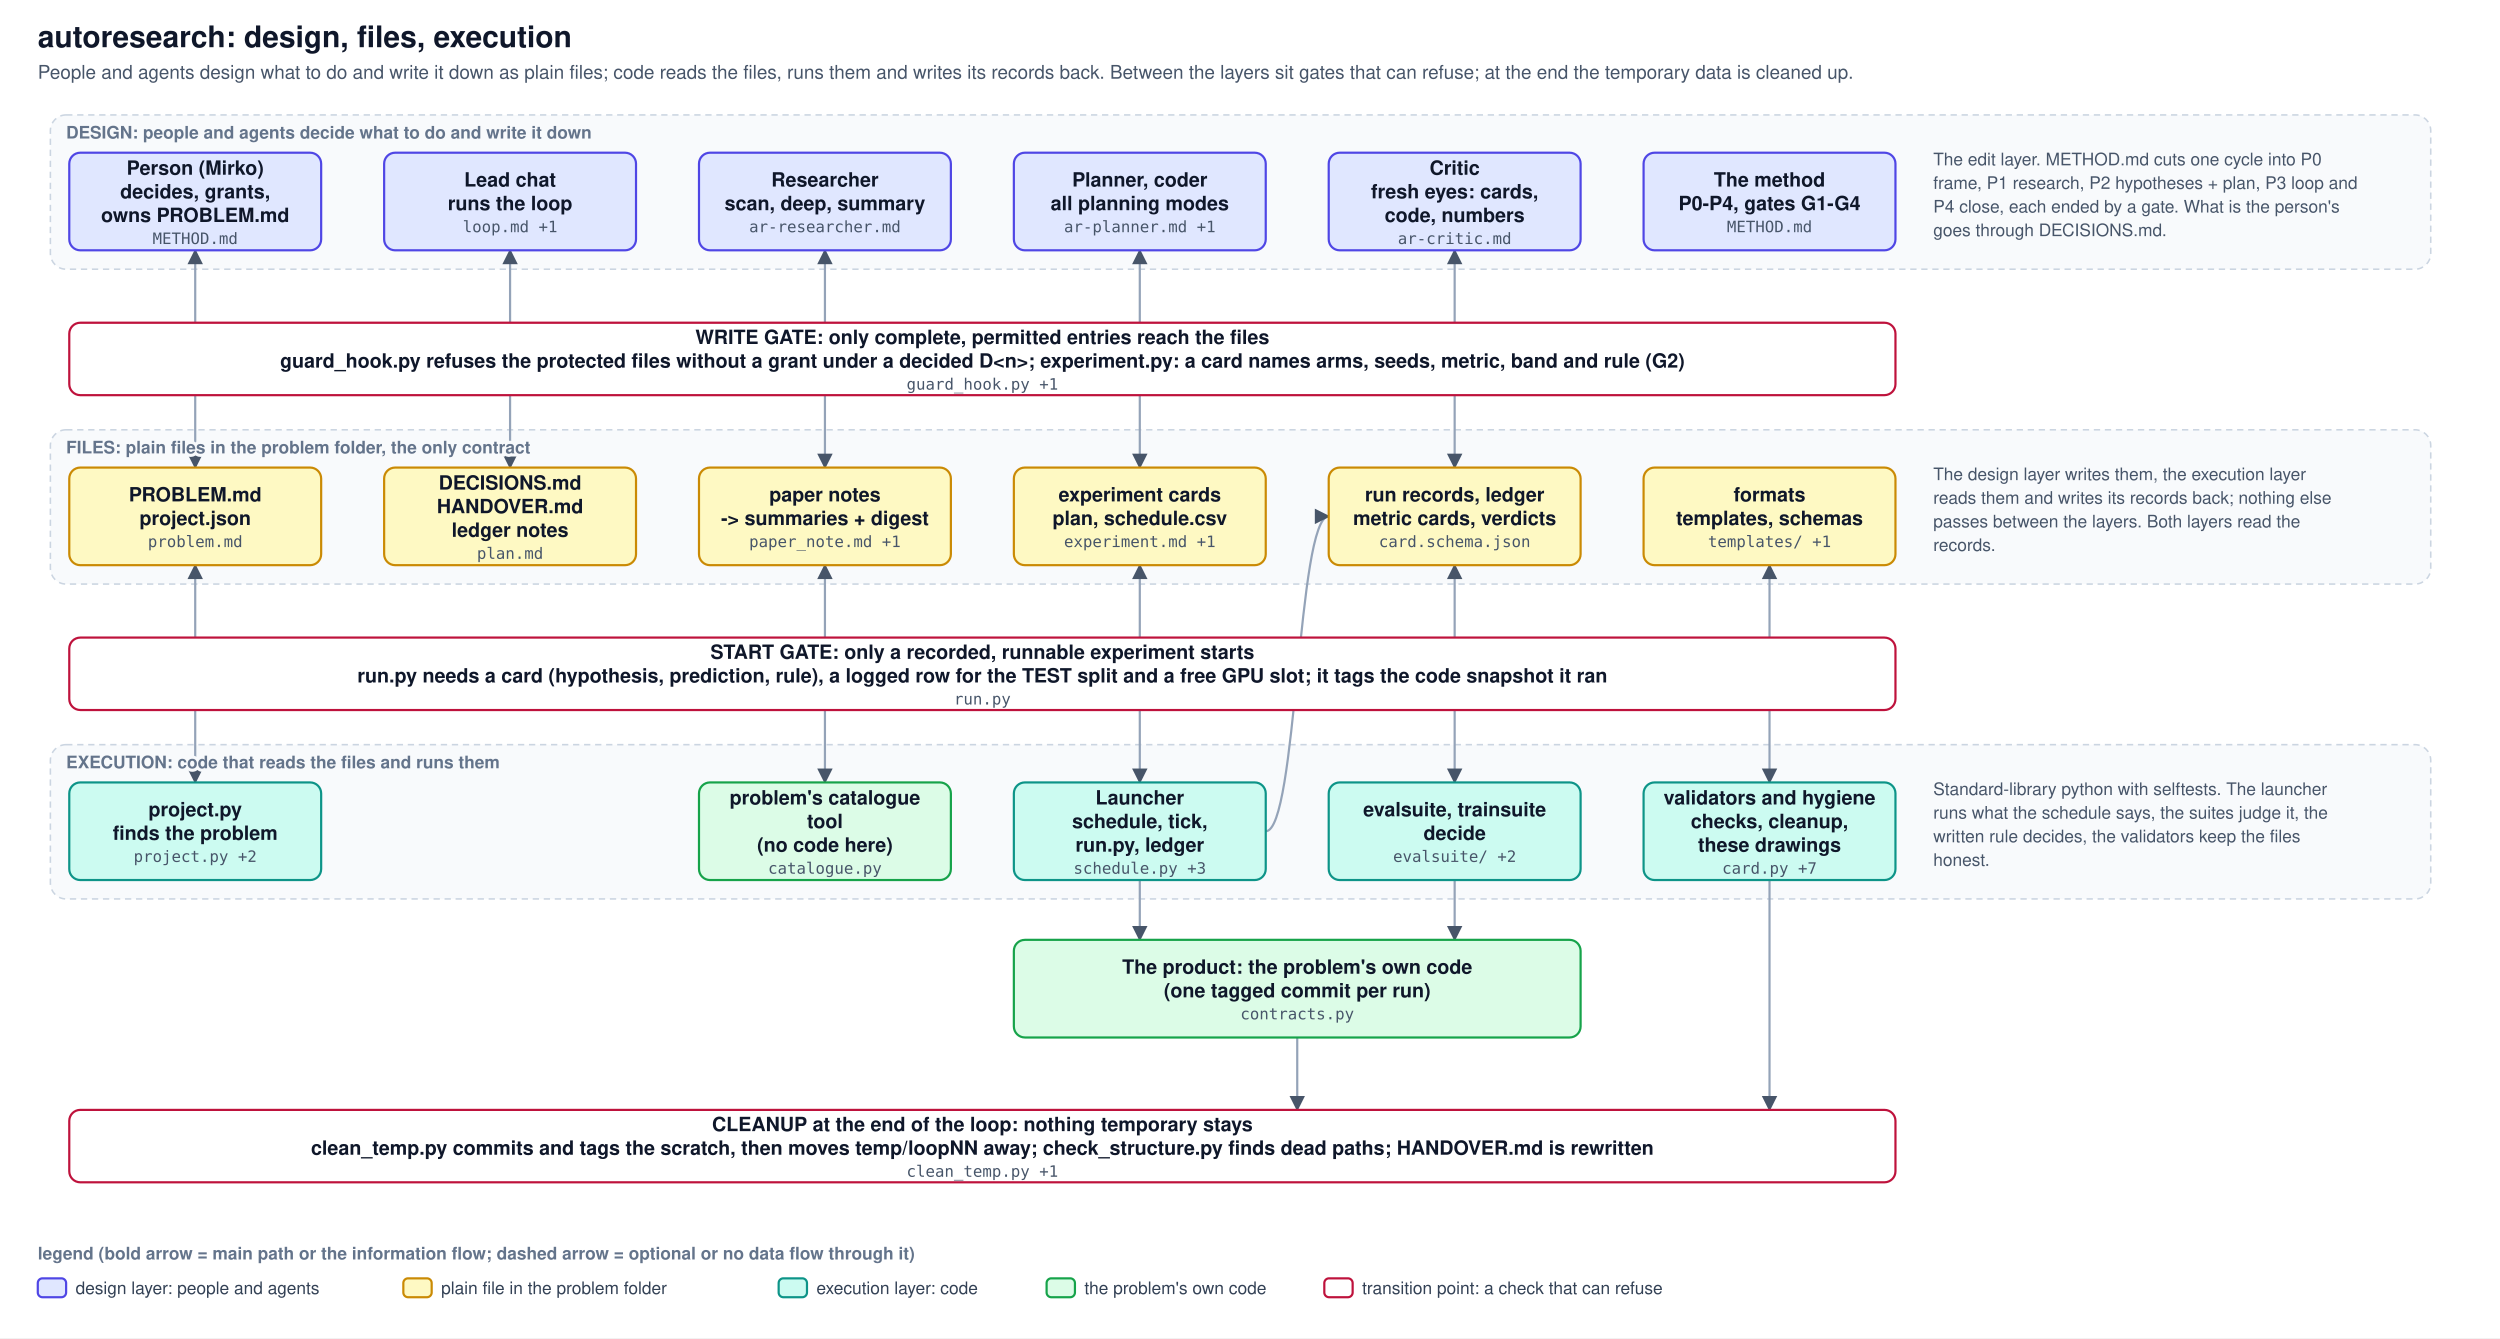
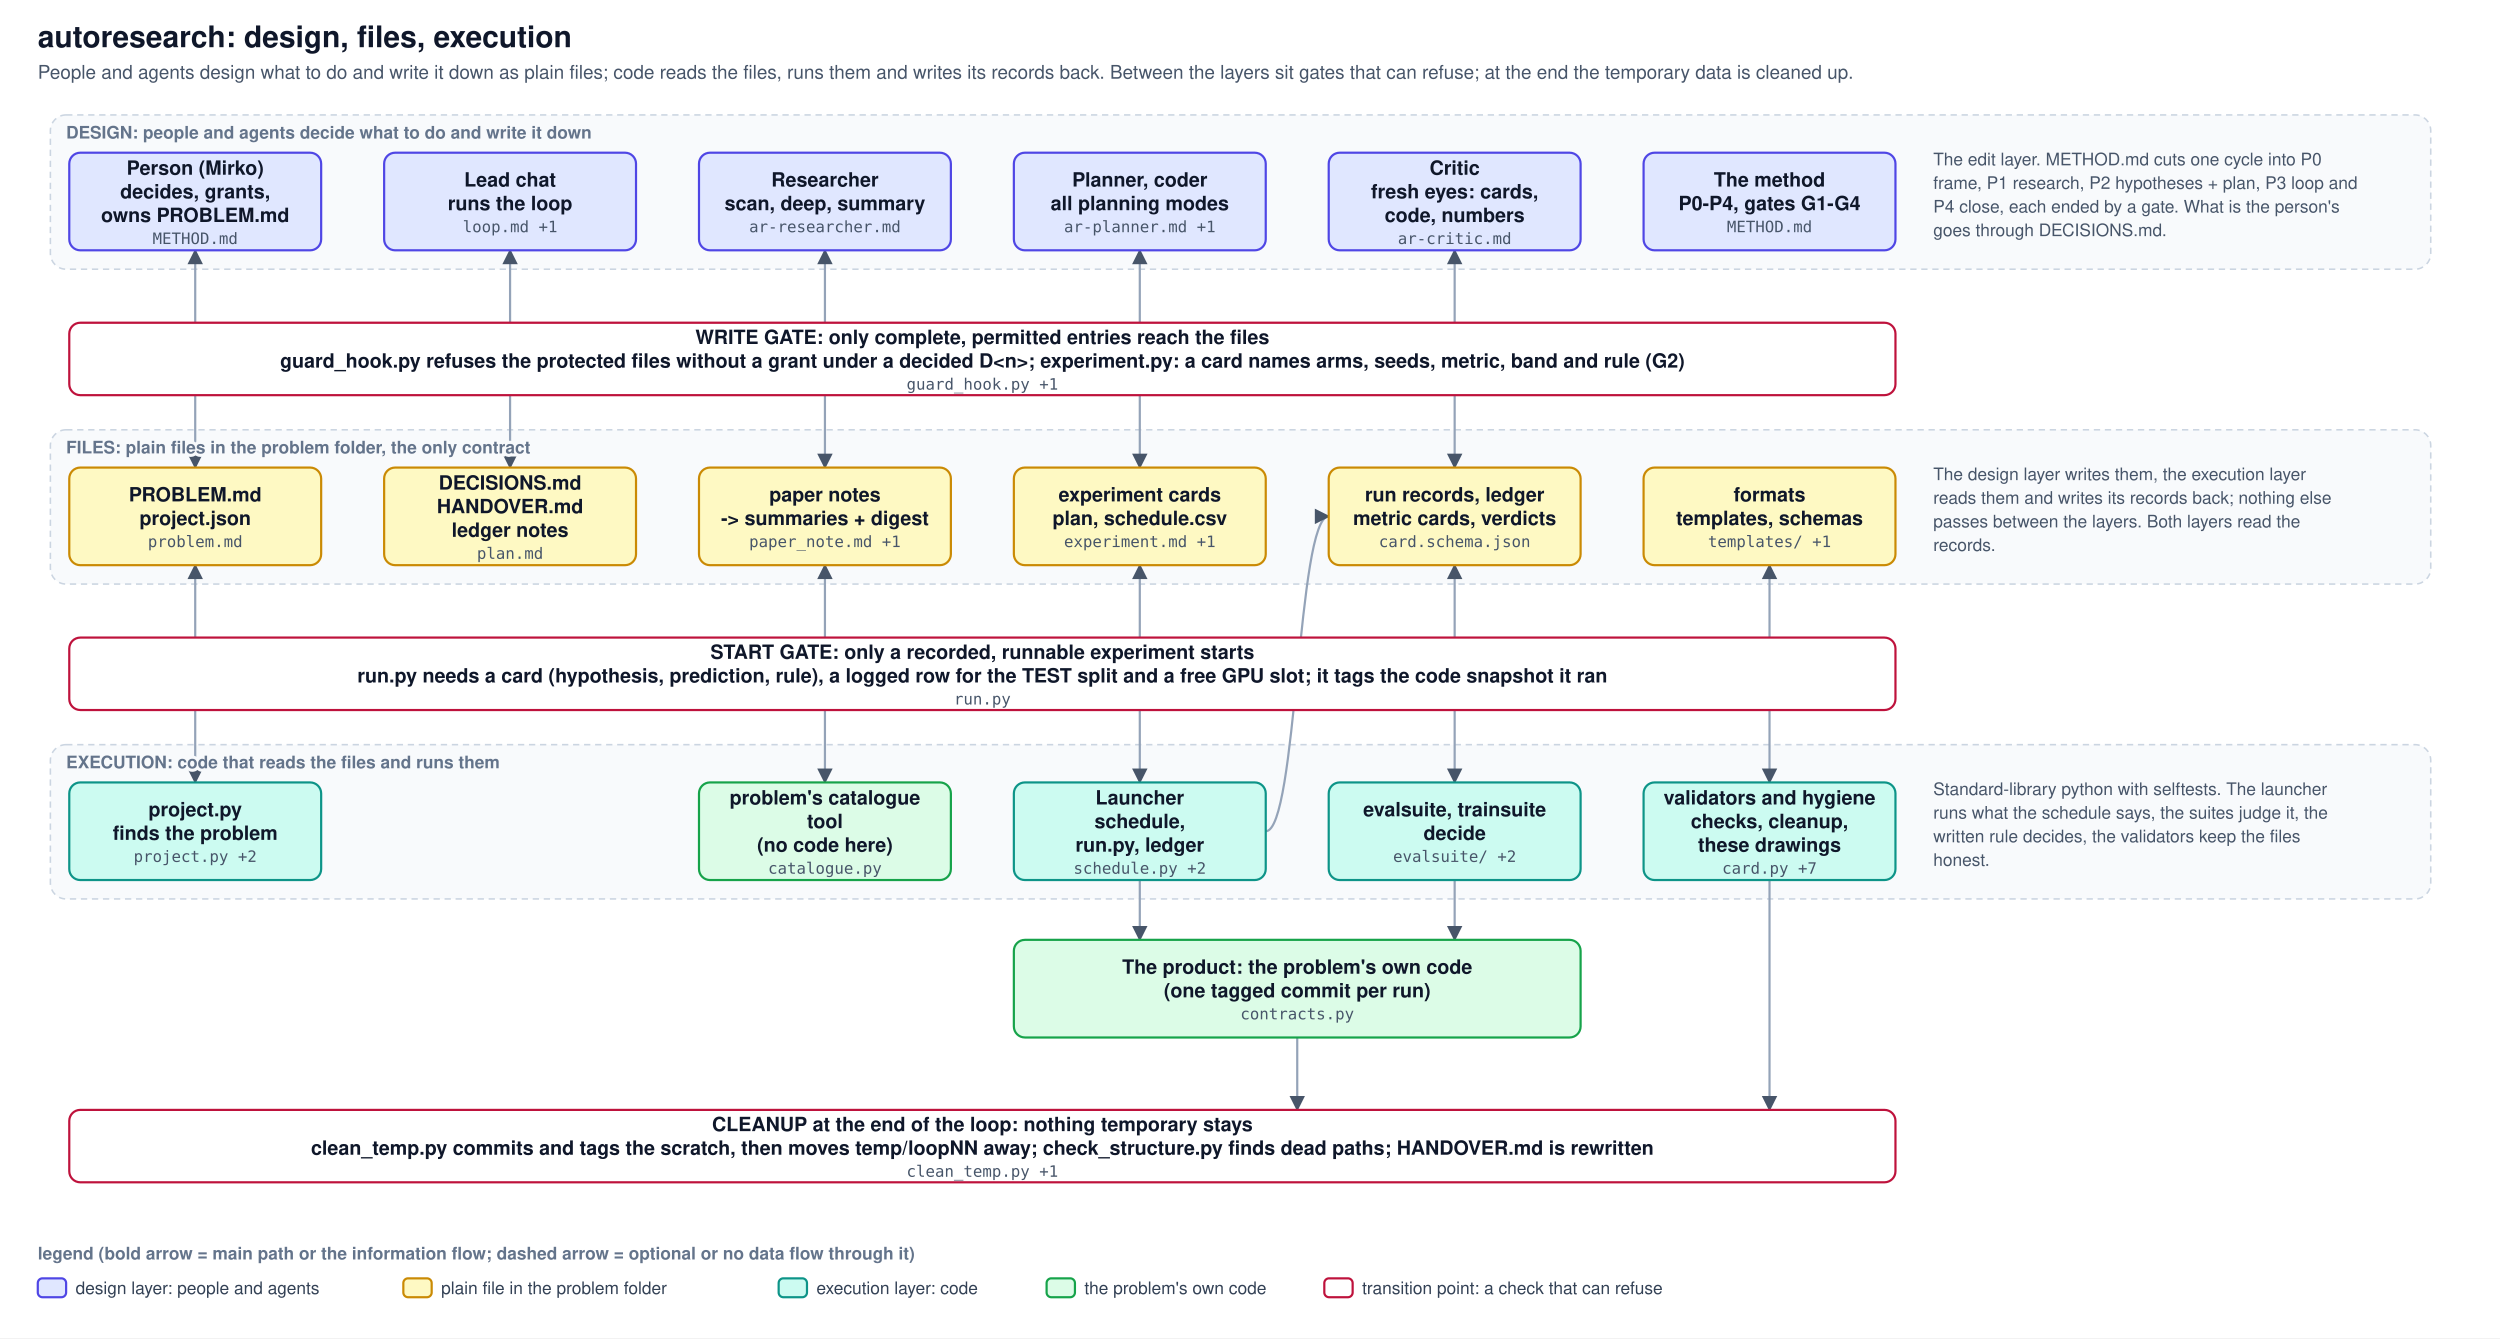
<svg xmlns="http://www.w3.org/2000/svg" viewBox="0 0 1588 850" width="1588" height="850" font-family="Segoe UI, Helvetica, Arial, sans-serif">
  <defs>
    <marker id="ah" viewBox="0 0 10 10" refX="9" refY="5" markerWidth="7" markerHeight="7" orient="auto-start-reverse">
      <path d="M0,0 L10,5 L0,10 z" fill="#475569" />
    </marker>
  </defs>
  <rect width="1588" height="850" fill="#ffffff" />
  <text x="24" y="30" font-size="19" font-weight="700" fill="#0f172a">autoresearch: design, files, execution</text>
  <text x="24" y="50" font-size="12" fill="#475569">People and agents design what to do and write it down as plain files; code reads the files, runs them and writes its records back. Between the layers sit gates that can refuse; at the end the temporary data is cleaned up.</text>
  <rect x="32.0" y="73.0" width="1512.0" height="98.0" rx="10" fill="#f8fafc" stroke="#cbd5e1" stroke-dasharray="4 3" />
  <text x="1228.0" y="105.0" font-size="11" fill="#475569">The edit layer. METHOD.md cuts one cycle into P0</text>
  <text x="1228.0" y="120.0" font-size="11" fill="#475569">frame, P1 research, P2 hypotheses + plan, P3 loop and</text>
  <text x="1228.0" y="135.0" font-size="11" fill="#475569">P4 close, each ended by a gate. What is the person's</text>
  <text x="1228.0" y="150.0" font-size="11" fill="#475569">goes through DECISIONS.md.</text>
  <rect x="32.0" y="273.0" width="1512.0" height="98.0" rx="10" fill="#f8fafc" stroke="#cbd5e1" stroke-dasharray="4 3" />
  <text x="1228.0" y="305.0" font-size="11" fill="#475569">The design layer writes them, the execution layer</text>
  <text x="1228.0" y="320.0" font-size="11" fill="#475569">reads them and writes its records back; nothing else</text>
  <text x="1228.0" y="335.0" font-size="11" fill="#475569">passes between the layers. Both layers read the</text>
  <text x="1228.0" y="350.0" font-size="11" fill="#475569">records.</text>
  <rect x="32.0" y="473.0" width="1512.0" height="98.0" rx="10" fill="#f8fafc" stroke="#cbd5e1" stroke-dasharray="4 3" />
  <text x="1228.0" y="505.0" font-size="11" fill="#475569">Standard-library python with selftests. The launcher</text>
  <text x="1228.0" y="520.0" font-size="11" fill="#475569">runs what the schedule says, the suites judge it, the</text>
  <text x="1228.0" y="535.0" font-size="11" fill="#475569">written rule decides, the validators keep the files</text>
  <text x="1228.0" y="550.0" font-size="11" fill="#475569">honest.</text>
  <path d="M124.0,159.0 C124.0,228.0 124.0,228.0 124.0,297.0" fill="none" stroke="#94a3b8" stroke-width="1.4" marker-start="url(#ah)" marker-end="url(#ah)" />
  <path d="M324.0,159.0 C324.0,228.0 324.0,228.0 324.0,297.0" fill="none" stroke="#94a3b8" stroke-width="1.4" marker-start="url(#ah)" marker-end="url(#ah)" />
  <path d="M524.0,159.0 C524.0,228.0 524.0,228.0 524.0,297.0" fill="none" stroke="#94a3b8" stroke-width="1.4" marker-start="url(#ah)" marker-end="url(#ah)" />
  <path d="M724.0,159.0 C724.0,228.0 724.0,228.0 724.0,297.0" fill="none" stroke="#94a3b8" stroke-width="1.4" marker-start="url(#ah)" marker-end="url(#ah)" />
  <path d="M924.0,159.0 C924.0,228.0 924.0,228.0 924.0,297.0" fill="none" stroke="#94a3b8" stroke-width="1.4" marker-start="url(#ah)" marker-end="url(#ah)" />
  <path d="M124.0,359.0 C124.0,428.0 124.0,428.0 124.0,497.0" fill="none" stroke="#94a3b8" stroke-width="1.4" marker-start="url(#ah)" marker-end="url(#ah)" />
  <path d="M524.0,359.0 C524.0,428.0 524.0,428.0 524.0,497.0" fill="none" stroke="#94a3b8" stroke-width="1.4" marker-start="url(#ah)" marker-end="url(#ah)" />
  <path d="M724.0,359.0 C724.0,428.0 724.0,428.0 724.0,497.0" fill="none" stroke="#94a3b8" stroke-width="1.4" marker-start="url(#ah)" marker-end="url(#ah)" />
  <path d="M924.0,359.0 C924.0,428.0 924.0,428.0 924.0,497.0" fill="none" stroke="#94a3b8" stroke-width="1.4" marker-start="url(#ah)" marker-end="url(#ah)" />
  <path d="M1124.0,359.0 C1124.0,428.0 1124.0,428.0 1124.0,497.0" fill="none" stroke="#94a3b8" stroke-width="1.4" marker-start="url(#ah)" marker-end="url(#ah)" />
  <path d="M804.0,528.0 C824.0,528.0 824.0,328.0 844.0,328.0" fill="none" stroke="#94a3b8" stroke-width="1.4" marker-end="url(#ah)" />
  <path d="M724.0,559.0 C724.0,578.0 724.0,578.0 724.0,597.0" fill="none" stroke="#94a3b8" stroke-width="1.4" marker-end="url(#ah)" />
  <path d="M924.0,559.0 C924.0,578.0 924.0,578.0 924.0,597.0" fill="none" stroke="#94a3b8" stroke-width="1.4" marker-end="url(#ah)" />
  <path d="M824.0,659.0 C824.0,682.0 824.0,682.0 824.0,705.0" fill="none" stroke="#94a3b8" stroke-width="1.4" marker-end="url(#ah)" />
  <path d="M1124.0,559.0 C1124.0,632.0 1124.0,632.0 1124.0,705.0" fill="none" stroke="#94a3b8" stroke-width="1.4" marker-end="url(#ah)" />
  <g>
    <rect x="44" y="97.0" width="160" height="62" rx="7" fill="#e0e7ff" stroke="#4f46e5" stroke-width="1.4" />
    <text x="124.0" y="111.0" font-size="12.5" font-weight="600" text-anchor="middle" fill="#0f172a">Person (Mirko)</text>
    <text x="124.0" y="126.0" font-size="12.5" font-weight="600" text-anchor="middle" fill="#0f172a">decides, grants,</text>
    <text x="124.0" y="141.0" font-size="12.5" font-weight="600" text-anchor="middle" fill="#0f172a">owns PROBLEM.md</text>
    <text x="124.0" y="155.0" font-size="10" text-anchor="middle" fill="#475569" font-family="Consolas, Menlo, monospace">METHOD.md</text>
  </g>
  <g>
    <rect x="244" y="97.0" width="160" height="62" rx="7" fill="#e0e7ff" stroke="#4f46e5" stroke-width="1.4" />
    <text x="324.0" y="118.5" font-size="12.5" font-weight="600" text-anchor="middle" fill="#0f172a">Lead chat</text>
    <text x="324.0" y="133.5" font-size="12.5" font-weight="600" text-anchor="middle" fill="#0f172a">runs the loop</text>
    <text x="324.0" y="147.5" font-size="10" text-anchor="middle" fill="#475569" font-family="Consolas, Menlo, monospace">loop.md +1</text>
  </g>
  <g>
    <rect x="444" y="97.0" width="160" height="62" rx="7" fill="#e0e7ff" stroke="#4f46e5" stroke-width="1.4" />
    <text x="524.0" y="118.5" font-size="12.5" font-weight="600" text-anchor="middle" fill="#0f172a">Researcher</text>
    <text x="524.0" y="133.5" font-size="12.5" font-weight="600" text-anchor="middle" fill="#0f172a">scan, deep, summary</text>
    <text x="524.0" y="147.5" font-size="10" text-anchor="middle" fill="#475569" font-family="Consolas, Menlo, monospace">ar-researcher.md</text>
  </g>
  <g>
    <rect x="644" y="97.0" width="160" height="62" rx="7" fill="#e0e7ff" stroke="#4f46e5" stroke-width="1.4" />
    <text x="724.0" y="118.5" font-size="12.5" font-weight="600" text-anchor="middle" fill="#0f172a">Planner, coder</text>
    <text x="724.0" y="133.5" font-size="12.5" font-weight="600" text-anchor="middle" fill="#0f172a">all planning modes</text>
    <text x="724.0" y="147.5" font-size="10" text-anchor="middle" fill="#475569" font-family="Consolas, Menlo, monospace">ar-planner.md +1</text>
  </g>
  <g>
    <rect x="844" y="97.0" width="160" height="62" rx="7" fill="#e0e7ff" stroke="#4f46e5" stroke-width="1.4" />
    <text x="924.0" y="111.0" font-size="12.5" font-weight="600" text-anchor="middle" fill="#0f172a">Critic</text>
    <text x="924.0" y="126.0" font-size="12.5" font-weight="600" text-anchor="middle" fill="#0f172a">fresh eyes: cards,</text>
    <text x="924.0" y="141.0" font-size="12.5" font-weight="600" text-anchor="middle" fill="#0f172a">code, numbers</text>
    <text x="924.0" y="155.0" font-size="10" text-anchor="middle" fill="#475569" font-family="Consolas, Menlo, monospace">ar-critic.md</text>
  </g>
  <g>
    <rect x="1044" y="97.0" width="160" height="62" rx="7" fill="#e0e7ff" stroke="#4f46e5" stroke-width="1.4" />
    <text x="1124.0" y="118.5" font-size="12.5" font-weight="600" text-anchor="middle" fill="#0f172a">The method</text>
    <text x="1124.0" y="133.5" font-size="12.5" font-weight="600" text-anchor="middle" fill="#0f172a">P0-P4, gates G1-G4</text>
    <text x="1124.0" y="147.5" font-size="10" text-anchor="middle" fill="#475569" font-family="Consolas, Menlo, monospace">METHOD.md</text>
  </g>
  <g>
    <rect x="44" y="205.0" width="1160" height="46" rx="7" fill="#ffffff" stroke="#be123c" stroke-width="1.4" />
    <text x="624.0" y="218.5" font-size="12.5" font-weight="600" text-anchor="middle" fill="#0f172a">WRITE GATE: only complete, permitted entries reach the files</text>
    <text x="624.0" y="233.5" font-size="12.5" font-weight="600" text-anchor="middle" fill="#0f172a">guard_hook.py refuses the protected files without a grant under a decided D&lt;n&gt;; experiment.py: a card names arms, seeds, metric, band and rule (G2)</text>
    <text x="624.0" y="247.5" font-size="10" text-anchor="middle" fill="#475569" font-family="Consolas, Menlo, monospace">guard_hook.py +1</text>
  </g>
  <g>
    <rect x="44" y="297.0" width="160" height="62" rx="7" fill="#fef9c3" stroke="#ca8a04" stroke-width="1.4" />
    <text x="124.0" y="318.5" font-size="12.5" font-weight="600" text-anchor="middle" fill="#0f172a">PROBLEM.md</text>
    <text x="124.0" y="333.5" font-size="12.5" font-weight="600" text-anchor="middle" fill="#0f172a">project.json</text>
    <text x="124.0" y="347.5" font-size="10" text-anchor="middle" fill="#475569" font-family="Consolas, Menlo, monospace">problem.md</text>
  </g>
  <g>
    <rect x="244" y="297.0" width="160" height="62" rx="7" fill="#fef9c3" stroke="#ca8a04" stroke-width="1.4" />
    <text x="324.0" y="311.0" font-size="12.5" font-weight="600" text-anchor="middle" fill="#0f172a">DECISIONS.md</text>
    <text x="324.0" y="326.0" font-size="12.5" font-weight="600" text-anchor="middle" fill="#0f172a">HANDOVER.md</text>
    <text x="324.0" y="341.0" font-size="12.5" font-weight="600" text-anchor="middle" fill="#0f172a">ledger notes</text>
    <text x="324.0" y="355.0" font-size="10" text-anchor="middle" fill="#475569" font-family="Consolas, Menlo, monospace">plan.md</text>
  </g>
  <g>
    <rect x="444" y="297.0" width="160" height="62" rx="7" fill="#fef9c3" stroke="#ca8a04" stroke-width="1.4" />
    <text x="524.0" y="318.5" font-size="12.5" font-weight="600" text-anchor="middle" fill="#0f172a">paper notes</text>
    <text x="524.0" y="333.5" font-size="12.5" font-weight="600" text-anchor="middle" fill="#0f172a">-&gt; summaries + digest</text>
    <text x="524.0" y="347.5" font-size="10" text-anchor="middle" fill="#475569" font-family="Consolas, Menlo, monospace">paper_note.md +1</text>
  </g>
  <g>
    <rect x="644" y="297.0" width="160" height="62" rx="7" fill="#fef9c3" stroke="#ca8a04" stroke-width="1.4" />
    <text x="724.0" y="318.5" font-size="12.5" font-weight="600" text-anchor="middle" fill="#0f172a">experiment cards</text>
    <text x="724.0" y="333.5" font-size="12.5" font-weight="600" text-anchor="middle" fill="#0f172a">plan, schedule.csv</text>
    <text x="724.0" y="347.5" font-size="10" text-anchor="middle" fill="#475569" font-family="Consolas, Menlo, monospace">experiment.md +1</text>
  </g>
  <g>
    <rect x="844" y="297.0" width="160" height="62" rx="7" fill="#fef9c3" stroke="#ca8a04" stroke-width="1.4" />
    <text x="924.0" y="318.5" font-size="12.5" font-weight="600" text-anchor="middle" fill="#0f172a">run records, ledger</text>
    <text x="924.0" y="333.5" font-size="12.5" font-weight="600" text-anchor="middle" fill="#0f172a">metric cards, verdicts</text>
    <text x="924.0" y="347.5" font-size="10" text-anchor="middle" fill="#475569" font-family="Consolas, Menlo, monospace">card.schema.json</text>
  </g>
  <g>
    <rect x="1044" y="297.0" width="160" height="62" rx="7" fill="#fef9c3" stroke="#ca8a04" stroke-width="1.4" />
    <text x="1124.0" y="318.5" font-size="12.5" font-weight="600" text-anchor="middle" fill="#0f172a">formats</text>
    <text x="1124.0" y="333.5" font-size="12.5" font-weight="600" text-anchor="middle" fill="#0f172a">templates, schemas</text>
    <text x="1124.0" y="347.5" font-size="10" text-anchor="middle" fill="#475569" font-family="Consolas, Menlo, monospace">templates/ +1</text>
  </g>
  <g>
    <rect x="44" y="405.0" width="1160" height="46" rx="7" fill="#ffffff" stroke="#be123c" stroke-width="1.4" />
    <text x="624.0" y="418.5" font-size="12.5" font-weight="600" text-anchor="middle" fill="#0f172a">START GATE: only a recorded, runnable experiment starts</text>
    <text x="624.0" y="433.5" font-size="12.5" font-weight="600" text-anchor="middle" fill="#0f172a">run.py needs a card (hypothesis, prediction, rule), a logged row for the TEST split and a free GPU slot; it tags the code snapshot it ran</text>
    <text x="624.0" y="447.5" font-size="10" text-anchor="middle" fill="#475569" font-family="Consolas, Menlo, monospace">run.py</text>
  </g>
  <g>
    <rect x="44" y="497.0" width="160" height="62" rx="7" fill="#ccfbf1" stroke="#0d9488" stroke-width="1.4" />
    <text x="124.0" y="518.5" font-size="12.5" font-weight="600" text-anchor="middle" fill="#0f172a">project.py</text>
    <text x="124.0" y="533.5" font-size="12.5" font-weight="600" text-anchor="middle" fill="#0f172a">finds the problem</text>
    <text x="124.0" y="547.5" font-size="10" text-anchor="middle" fill="#475569" font-family="Consolas, Menlo, monospace">project.py +2</text>
  </g>
  <g>
    <rect x="444" y="497.0" width="160" height="62" rx="7" fill="#dcfce7" stroke="#16a34a" stroke-width="1.4" />
    <text x="524.0" y="511.0" font-size="12.5" font-weight="600" text-anchor="middle" fill="#0f172a">problem's catalogue</text>
    <text x="524.0" y="526.0" font-size="12.5" font-weight="600" text-anchor="middle" fill="#0f172a">tool</text>
    <text x="524.0" y="541.0" font-size="12.5" font-weight="600" text-anchor="middle" fill="#0f172a">(no code here)</text>
    <text x="524.0" y="555.0" font-size="10" text-anchor="middle" fill="#475569" font-family="Consolas, Menlo, monospace">catalogue.py</text>
  </g>
  <g>
    <rect x="644" y="497.0" width="160" height="62" rx="7" fill="#ccfbf1" stroke="#0d9488" stroke-width="1.4" />
    <text x="724.0" y="511.0" font-size="12.5" font-weight="600" text-anchor="middle" fill="#0f172a">Launcher</text>
-     <text x="724.0" y="526.0" font-size="12.5" font-weight="600" text-anchor="middle" fill="#0f172a">schedule, tick,</text>
+     <text x="724.0" y="526.0" font-size="12.5" font-weight="600" text-anchor="middle" fill="#0f172a">schedule,</text>
    <text x="724.0" y="541.0" font-size="12.5" font-weight="600" text-anchor="middle" fill="#0f172a">run.py, ledger</text>
-     <text x="724.0" y="555.0" font-size="10" text-anchor="middle" fill="#475569" font-family="Consolas, Menlo, monospace">schedule.py +3</text>
+     <text x="724.0" y="555.0" font-size="10" text-anchor="middle" fill="#475569" font-family="Consolas, Menlo, monospace">schedule.py +2</text>
  </g>
  <g>
    <rect x="844" y="497.0" width="160" height="62" rx="7" fill="#ccfbf1" stroke="#0d9488" stroke-width="1.4" />
    <text x="924.0" y="518.5" font-size="12.5" font-weight="600" text-anchor="middle" fill="#0f172a">evalsuite, trainsuite</text>
    <text x="924.0" y="533.5" font-size="12.5" font-weight="600" text-anchor="middle" fill="#0f172a">decide</text>
    <text x="924.0" y="547.5" font-size="10" text-anchor="middle" fill="#475569" font-family="Consolas, Menlo, monospace">evalsuite/ +2</text>
  </g>
  <g>
    <rect x="1044" y="497.0" width="160" height="62" rx="7" fill="#ccfbf1" stroke="#0d9488" stroke-width="1.4" />
    <text x="1124.0" y="511.0" font-size="12.5" font-weight="600" text-anchor="middle" fill="#0f172a">validators and hygiene</text>
    <text x="1124.0" y="526.0" font-size="12.5" font-weight="600" text-anchor="middle" fill="#0f172a">checks, cleanup,</text>
    <text x="1124.0" y="541.0" font-size="12.5" font-weight="600" text-anchor="middle" fill="#0f172a">these drawings</text>
    <text x="1124.0" y="555.0" font-size="10" text-anchor="middle" fill="#475569" font-family="Consolas, Menlo, monospace">card.py +7</text>
  </g>
  <g>
    <rect x="644" y="597.0" width="360" height="62" rx="7" fill="#dcfce7" stroke="#16a34a" stroke-width="1.4" />
    <text x="824.0" y="618.5" font-size="12.5" font-weight="600" text-anchor="middle" fill="#0f172a">The product: the problem's own code</text>
    <text x="824.0" y="633.5" font-size="12.5" font-weight="600" text-anchor="middle" fill="#0f172a">(one tagged commit per run)</text>
    <text x="824.0" y="647.5" font-size="10" text-anchor="middle" fill="#475569" font-family="Consolas, Menlo, monospace">contracts.py</text>
  </g>
  <g>
    <rect x="44" y="705.0" width="1160" height="46" rx="7" fill="#ffffff" stroke="#be123c" stroke-width="1.4" />
    <text x="624.0" y="718.5" font-size="12.5" font-weight="600" text-anchor="middle" fill="#0f172a">CLEANUP at the end of the loop: nothing temporary stays</text>
    <text x="624.0" y="733.5" font-size="12.5" font-weight="600" text-anchor="middle" fill="#0f172a">clean_temp.py commits and tags the scratch, then moves temp/loopNN away; check_structure.py finds dead paths; HANDOVER.md is rewritten</text>
    <text x="624.0" y="747.5" font-size="10" text-anchor="middle" fill="#475569" font-family="Consolas, Menlo, monospace">clean_temp.py +1</text>
  </g>
  <text x="42.0" y="88.0" font-size="11" font-weight="600" fill="#64748b" stroke="#f8fafc" stroke-width="4" paint-order="stroke">DESIGN: people and agents decide what to do and write it down</text>
  <text x="42.0" y="288.0" font-size="11" font-weight="600" fill="#64748b" stroke="#f8fafc" stroke-width="4" paint-order="stroke">FILES: plain files in the problem folder, the only contract</text>
  <text x="42.0" y="488.0" font-size="11" font-weight="600" fill="#64748b" stroke="#f8fafc" stroke-width="4" paint-order="stroke">EXECUTION: code that reads the files and runs them</text>
  <text x="24" y="800" font-size="11" font-weight="600" fill="#64748b">legend (bold arrow = main path or the information flow; dashed arrow = optional or no data flow through it)</text>
  <rect x="24" y="812" width="18" height="12" rx="3" fill="#e0e7ff" stroke="#4f46e5" stroke-width="1.4" />
  <text x="48" y="822" font-size="11" fill="#334155">design layer: people and agents</text>
  <rect x="256.2" y="812" width="18" height="12" rx="3" fill="#fef9c3" stroke="#ca8a04" stroke-width="1.4" />
  <text x="280.2" y="822" font-size="11" fill="#334155">plain file in the problem folder</text>
  <rect x="494.6" y="812" width="18" height="12" rx="3" fill="#ccfbf1" stroke="#0d9488" stroke-width="1.4" />
  <text x="518.6" y="822" font-size="11" fill="#334155">execution layer: code</text>
  <rect x="664.8" y="812" width="18" height="12" rx="3" fill="#dcfce7" stroke="#16a34a" stroke-width="1.4" />
  <text x="688.8" y="822" font-size="11" fill="#334155">the problem's own code</text>
  <rect x="841.2" y="812" width="18" height="12" rx="3" fill="#ffffff" stroke="#be123c" stroke-width="1.4" />
  <text x="865.2" y="822" font-size="11" fill="#334155">transition point: a check that can refuse</text>
</svg>
